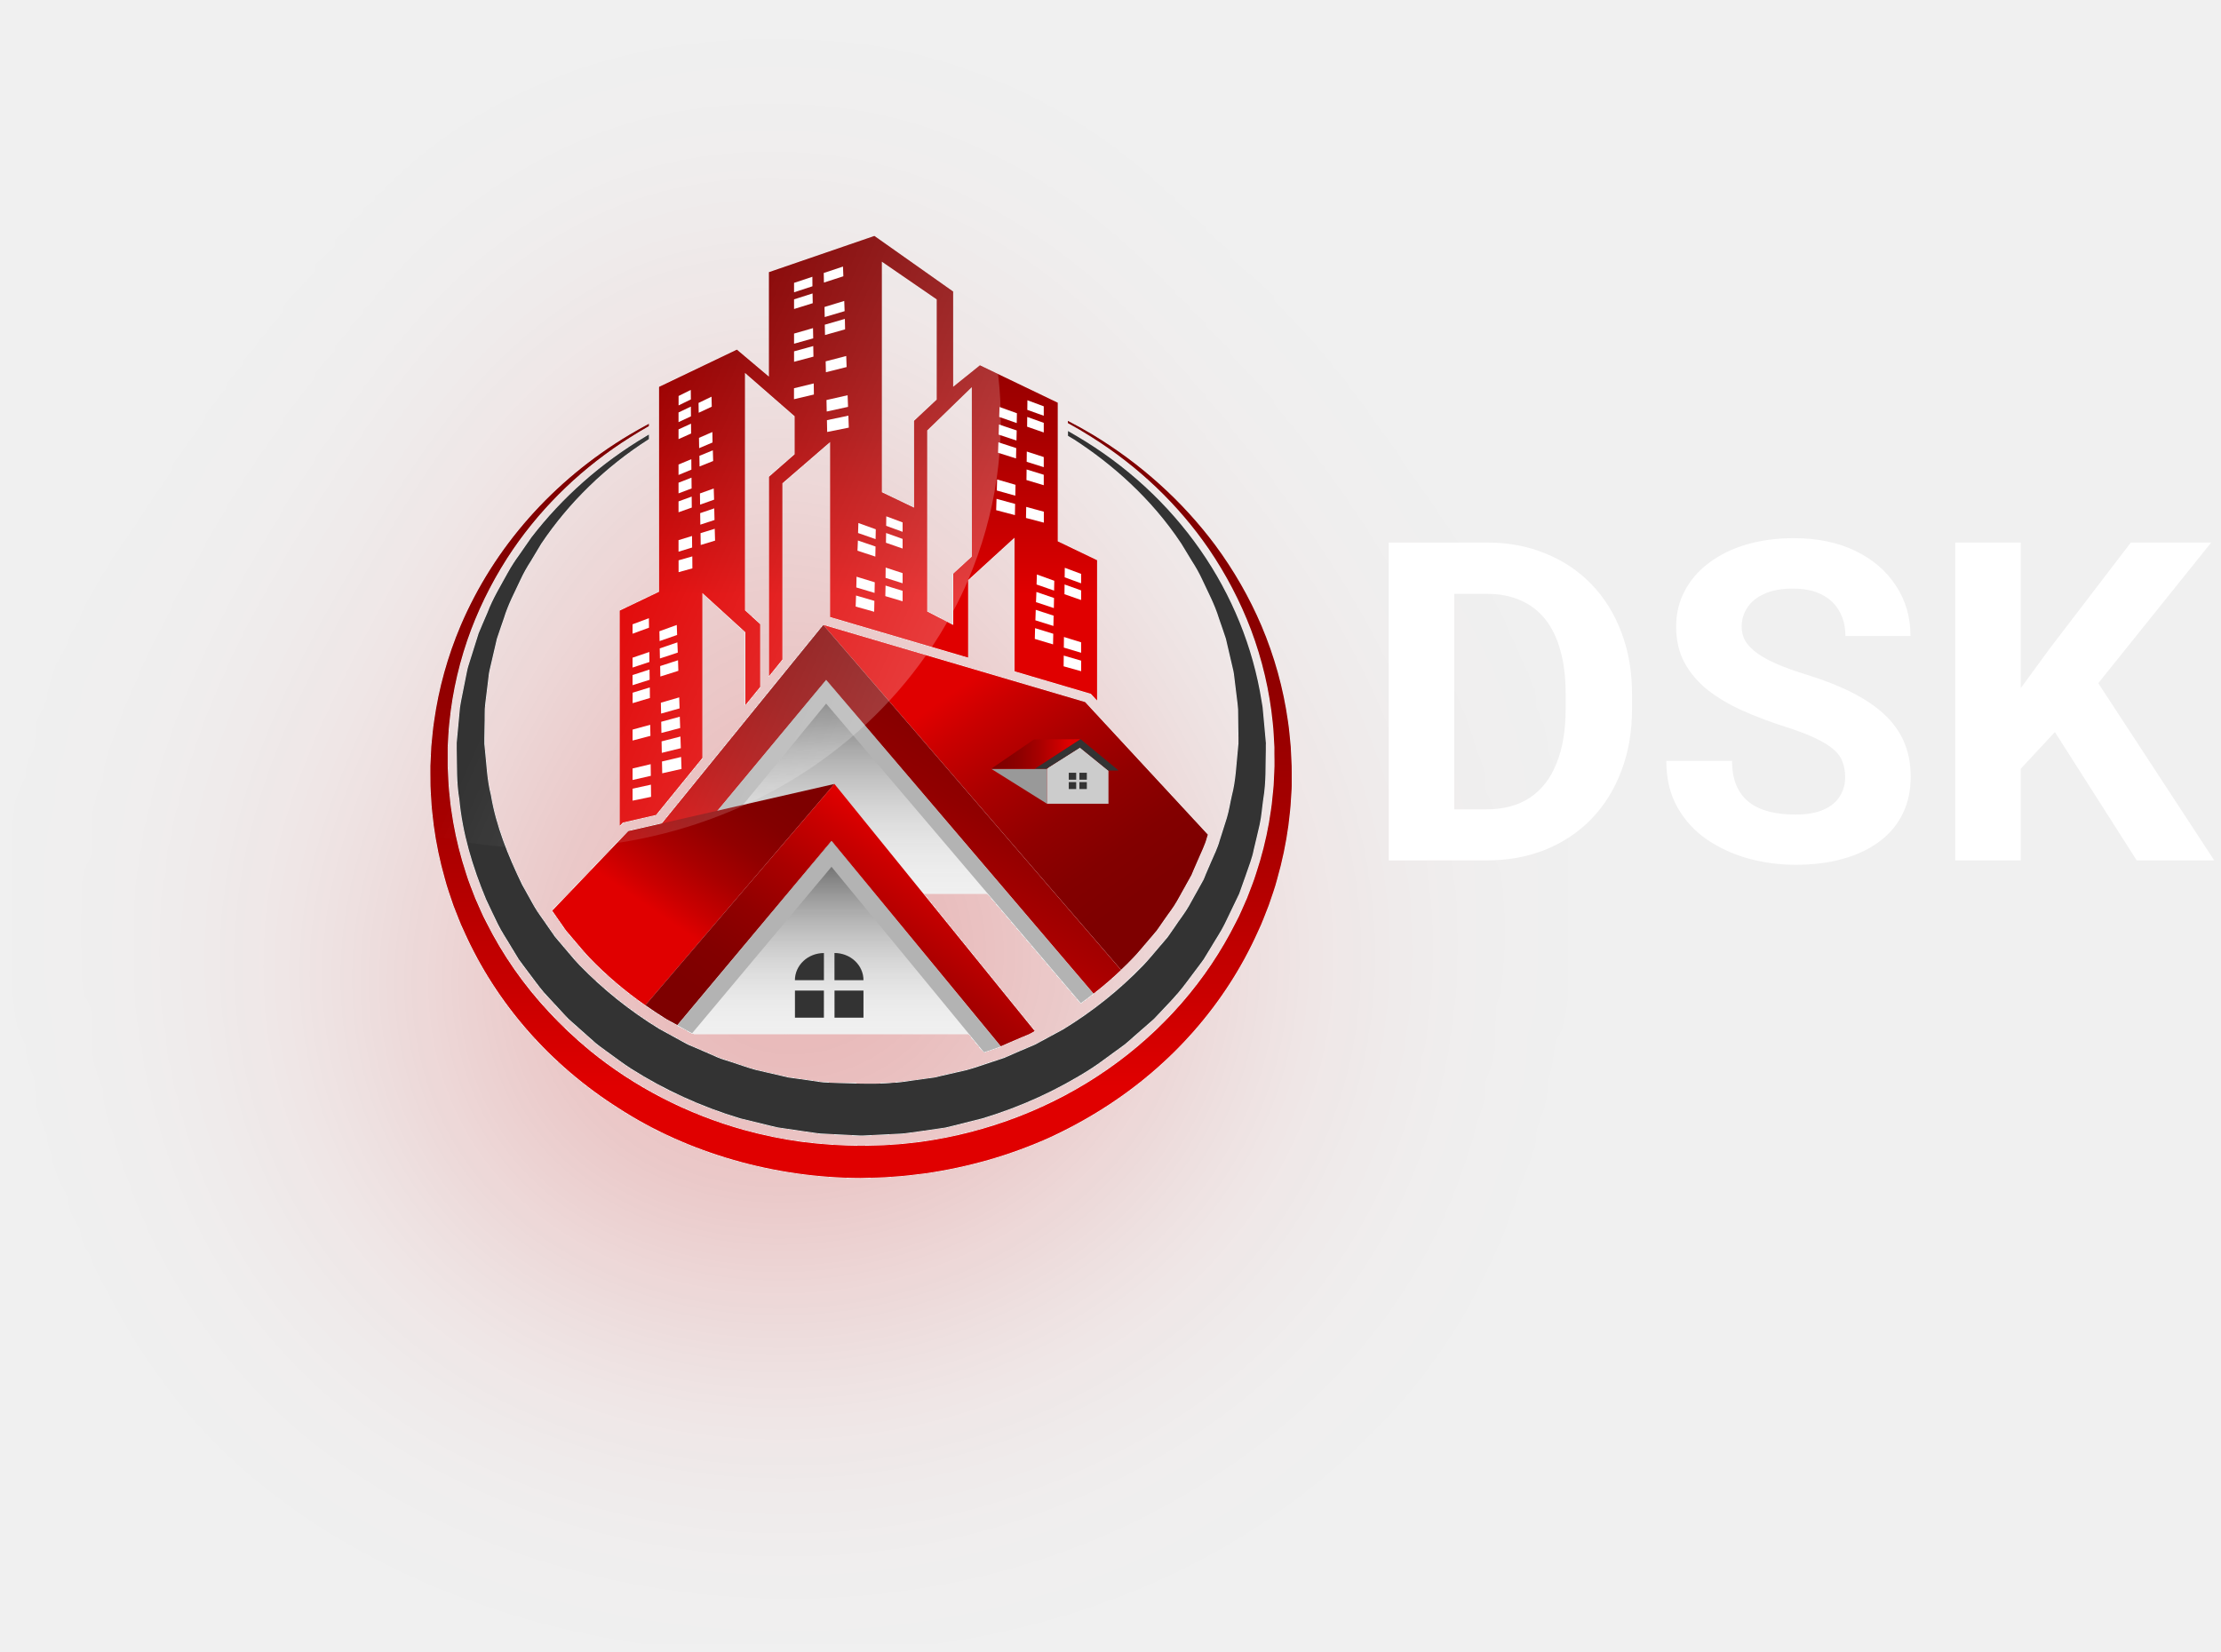
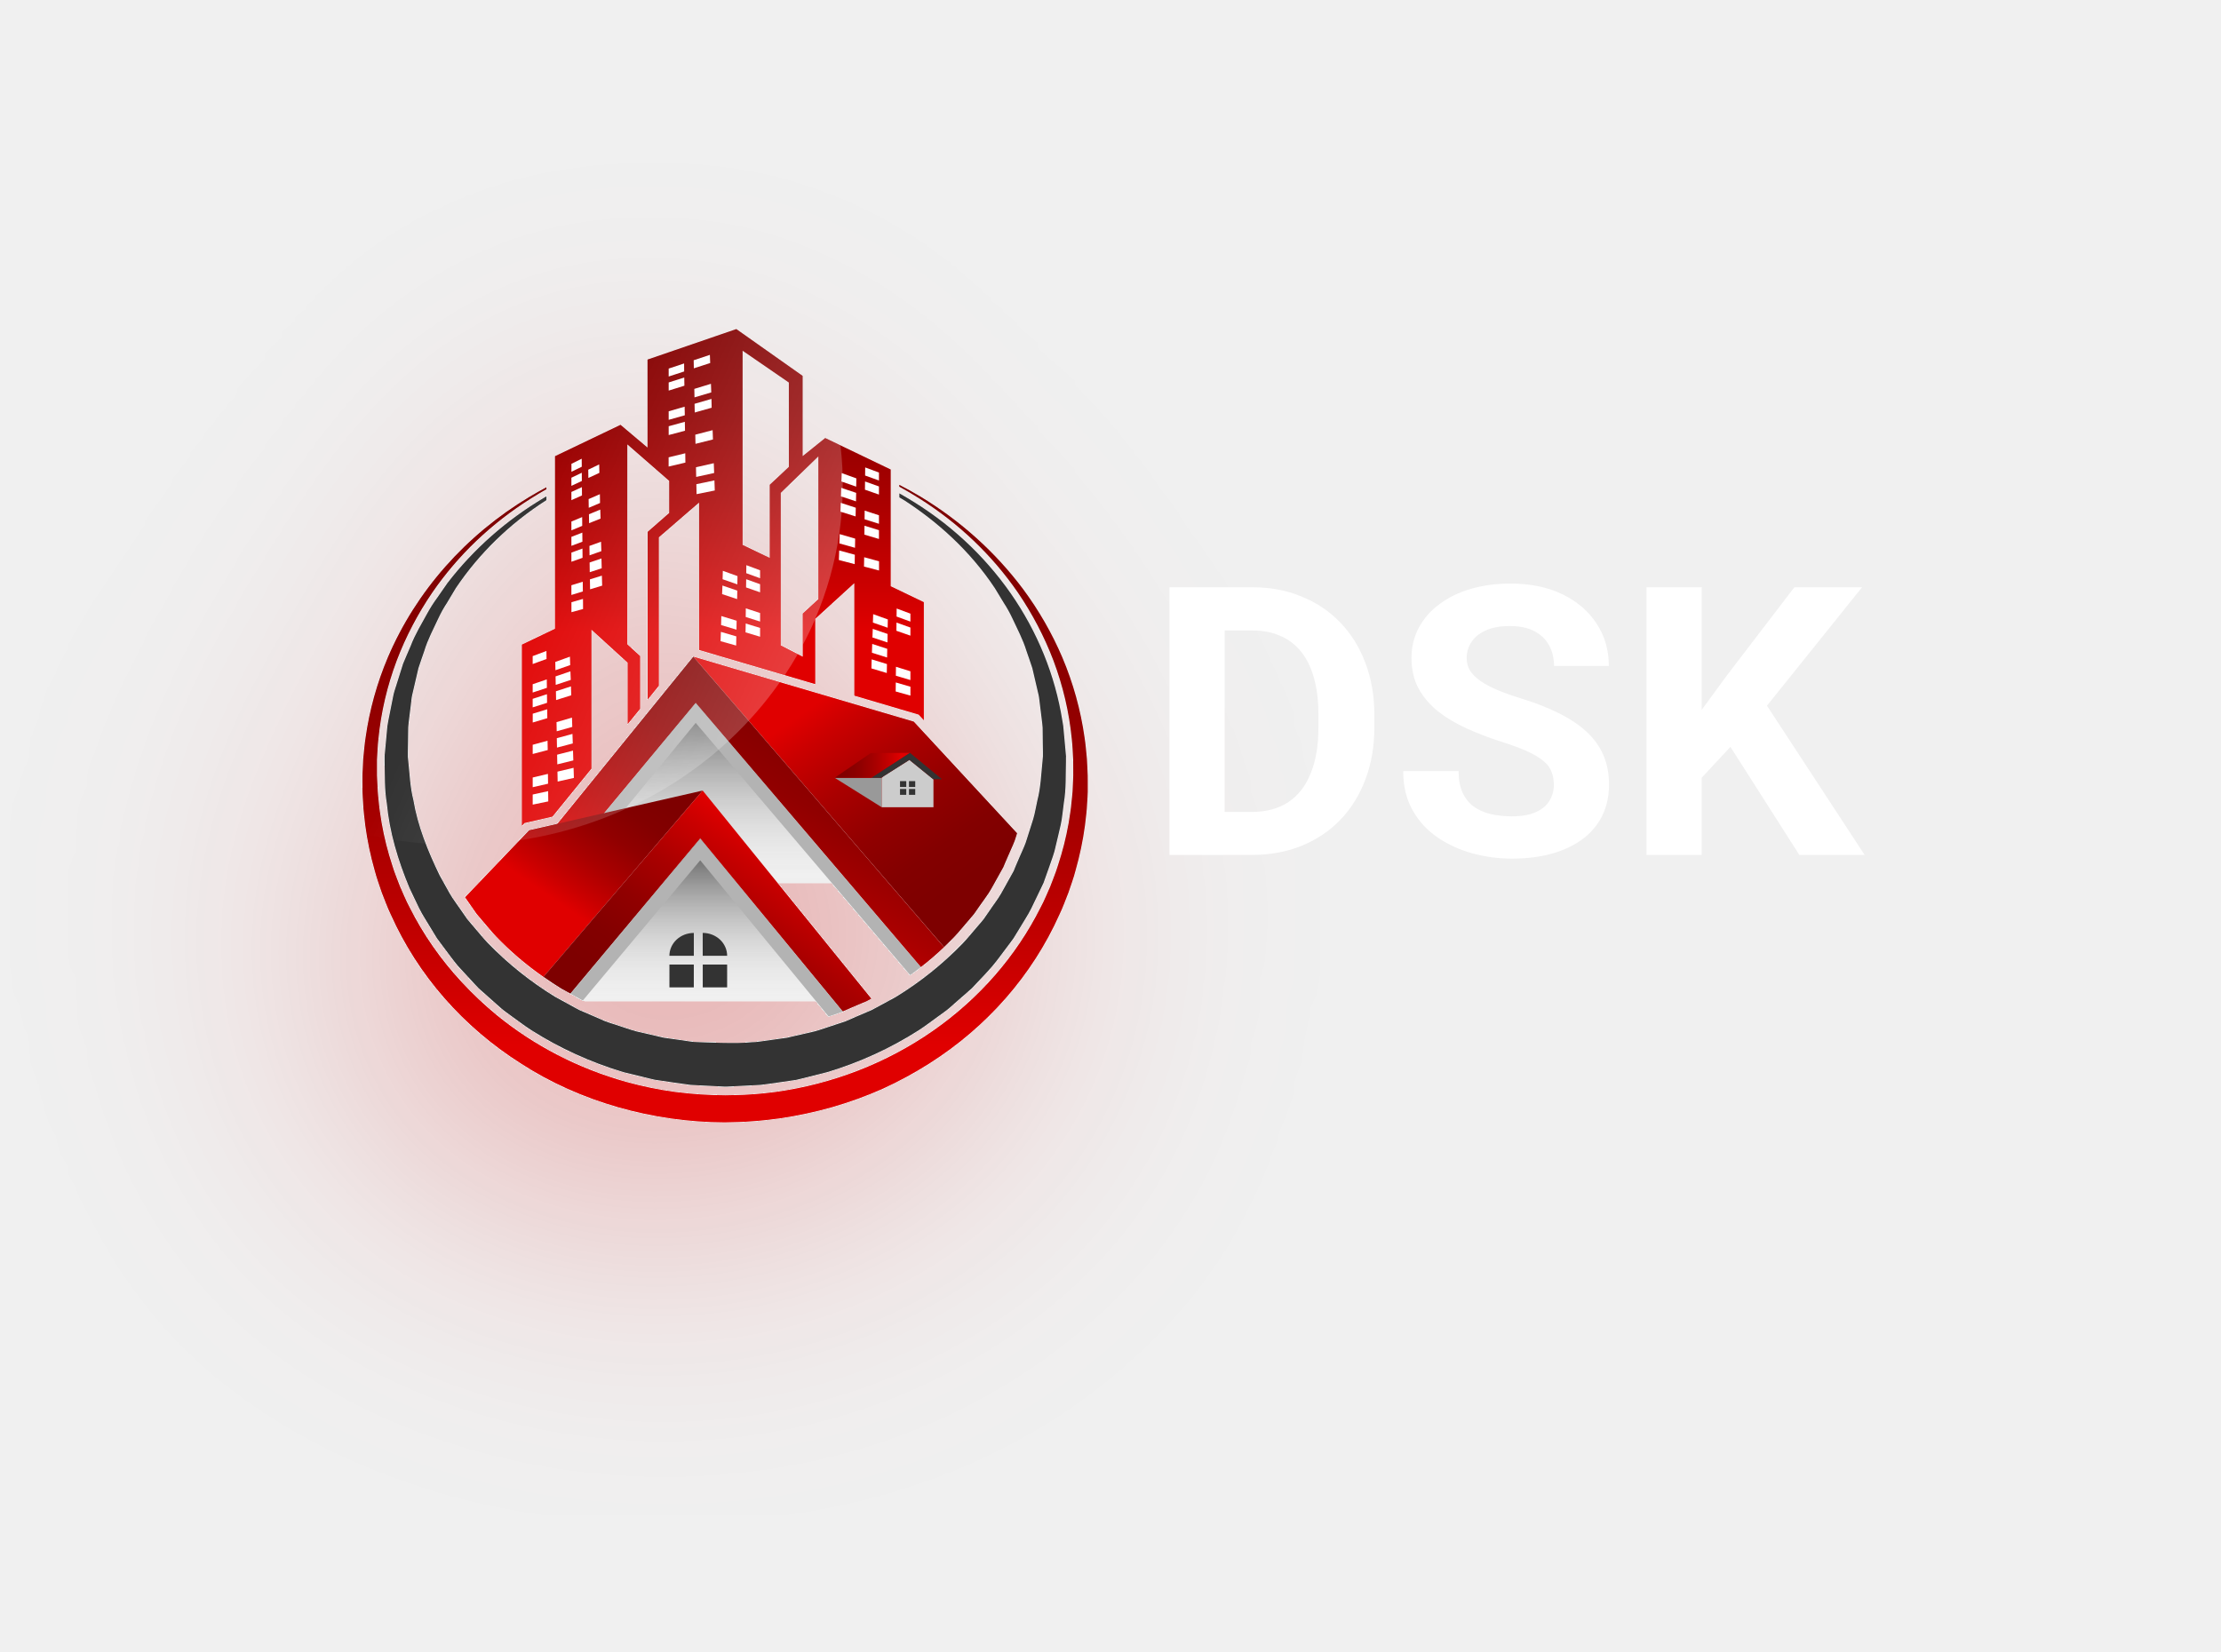
- <svg xmlns="http://www.w3.org/2000/svg" width="160" height="119" viewBox="0 0 160 119" fill="none">
+ <svg xmlns="http://www.w3.org/2000/svg" width="160" height="119" viewBox="0 0 190 119" fill="none">
  <g filter="url(#filter0_d_102_48)">
    <path d="M78.774 71.597C78.246 72.013 77.7 72.409 77.136 72.787L60.419 59.569L50.22 62.026H48.701L59.522 48.999L78.774 71.597Z" fill="url(#paint0_linear_102_48)" />
    <path d="M72.092 75.4L71.998 75.442C71.716 75.556 71.419 75.639 71.129 75.743L70.885 75.823C70.383 75.987 69.888 76.169 69.379 76.305L67.578 76.719L67.129 76.824L66.67 76.886L65.752 77.014L64.834 77.143C64.634 77.174 64.433 77.189 64.231 77.189C63.191 77.339 59.962 77.189 59.962 77.189L59.65 77.174C59.489 77.173 59.327 77.159 59.168 77.133L58.285 77.005L57.401 76.88L56.961 76.821L56.512 76.714L54.712 76.299C54.118 76.148 53.546 75.921 52.961 75.737C52.673 75.638 52.376 75.555 52.093 75.436L51.257 75.068L50.427 74.711L50.008 74.532C49.958 74.508 49.908 74.481 49.86 74.455C49.776 74.41 49.691 74.362 49.607 74.318L48.803 73.876L59.908 60.601L72.092 75.4Z" fill="url(#paint1_linear_102_48)" />
    <path d="M87.013 60.142L86.946 60.355C86.806 60.889 86.544 61.387 86.329 61.901L85.996 62.664L85.835 63.05L85.629 63.42C85.354 63.912 85.081 64.406 84.803 64.903C84.525 65.4 84.16 65.847 83.838 66.323L83.346 67.031C83.166 67.257 82.972 67.472 82.785 67.695C82.399 68.13 82.047 68.591 81.639 69.01C81.353 69.311 81.06 69.599 80.758 69.885L59.311 45.031L78.171 50.588L87.013 60.142Z" fill="url(#paint2_linear_102_48)" />
    <path d="M80.758 69.892C80.128 70.495 79.466 71.064 78.774 71.599L59.516 48.999L48.694 62.026H45.493L59.311 45.031L80.758 69.892Z" fill="url(#paint3_linear_102_48)" />
    <path d="M78.774 71.597C78.475 71.832 78.17 72.061 77.861 72.282L59.515 50.7L50.213 62.026H48.694L59.515 48.999L78.774 71.597Z" fill="#B3B3B3" />
    <path d="M71.403 55.398H75.425V57.917L71.403 55.398Z" fill="#999999" />
    <path d="M79.854 55.523V57.916H75.425V55.398L75.591 55.262L77.796 53.866L79.838 55.523H79.854Z" fill="#CCCCCC" />
    <path d="M77.528 55.684H76.994V56.184H77.528V55.684Z" fill="#333333" />
    <path d="M78.295 55.684H77.761V56.184H78.295V55.684Z" fill="#333333" />
    <path d="M77.528 56.357H76.994V56.857H77.528V56.357Z" fill="#333333" />
    <path d="M78.295 56.357H77.761V56.857H78.295V56.357Z" fill="#333333" />
    <path d="M71.401 55.398H74.549L77.845 53.265L74.493 53.281L71.401 55.398Z" fill="url(#paint4_linear_102_48)" />
    <path d="M74.549 55.398H75.375L75.591 55.262L77.796 53.866L79.838 55.521H80.583L77.845 53.265L74.549 55.398Z" fill="#333333" />
    <path d="M60.112 56.49L46.493 72.436C45.035 71.422 43.688 70.275 42.474 69.01C42.064 68.591 41.712 68.13 41.326 67.695C41.14 67.474 40.947 67.256 40.765 67.033L40.273 66.325C40.112 66.087 39.952 65.855 39.783 65.622L45.267 59.884L60.112 56.49Z" fill="url(#paint5_linear_102_48)" />
    <path d="M74.544 74.299L74.496 74.324C74.362 74.395 74.232 74.475 74.097 74.538L73.676 74.711L72.835 75.07L72.092 75.395L59.901 60.592L48.797 73.867L48.016 73.439C47.498 73.117 46.99 72.781 46.493 72.431L60.112 56.49L74.544 74.299Z" fill="url(#paint6_linear_102_48)" />
    <path d="M72.092 75.4L71.998 75.442C71.716 75.556 71.419 75.639 71.129 75.743L70.885 75.823L59.901 62.459L49.86 74.455C49.776 74.41 49.691 74.362 49.607 74.318L48.803 73.876L59.908 60.601L72.092 75.4Z" fill="#B3B3B3" />
    <path d="M59.355 68.674V70.632H57.265C57.265 70.113 57.485 69.615 57.877 69.248C58.269 68.88 58.8 68.674 59.355 68.674V68.674Z" fill="#333333" />
    <path d="M62.205 70.629H60.115V68.671C60.669 68.671 61.201 68.877 61.593 69.244C61.985 69.612 62.205 70.109 62.205 70.629V70.629Z" fill="#333333" />
    <path d="M59.353 71.379H57.268V73.332H59.353V71.379Z" fill="#333333" />
    <path d="M62.204 71.379H60.118V73.332H62.204V71.379Z" fill="#333333" />
    <path d="M91.19 53.666V53.719V53.826V54.04C91.156 55.19 91.216 56.309 91.007 57.565C90.918 58.167 90.878 58.81 90.745 59.413C90.611 60.015 90.46 60.617 90.317 61.229C90.201 61.845 89.954 62.434 89.754 63.036L89.433 63.94L89.272 64.391L89.065 64.826L88.222 66.579C87.933 67.162 87.558 67.707 87.225 68.278L86.708 69.126C86.516 69.398 86.311 69.662 86.111 69.931C85.701 70.462 85.32 71.019 84.878 71.532C84.436 72.046 83.959 72.538 83.488 73.038C83.369 73.162 83.256 73.291 83.134 73.412L82.745 73.757L81.962 74.439L81.179 75.129C80.914 75.356 80.618 75.547 80.337 75.759C79.766 76.166 79.211 76.603 78.615 76.988C76.199 78.534 73.558 79.746 70.772 80.584L68.637 81.121L68.102 81.25L67.555 81.33L66.461 81.488L65.366 81.638C65.001 81.7 64.631 81.69 64.263 81.718L63.157 81.774L62.602 81.801L62.187 81.821H62.118C62.062 81.825 62.006 81.825 61.95 81.821L59.879 81.718L59.361 81.691C59.181 81.688 59.002 81.672 58.824 81.645L57.699 81.485L56.573 81.319L56.009 81.235L55.472 81.109L53.323 80.584C50.536 79.746 47.891 78.54 45.468 77.003C44.869 76.621 44.313 76.186 43.739 75.779C43.459 75.565 43.165 75.372 42.9 75.145L42.119 74.452L41.342 73.76L40.955 73.416C40.833 73.294 40.72 73.165 40.601 73.041L39.21 71.535C38.768 71.022 38.386 70.465 37.977 69.935C37.778 69.665 37.572 69.4 37.379 69.129L36.862 68.279C36.53 67.709 36.154 67.164 35.866 66.579C35.579 65.995 35.307 65.406 35.029 64.823C34.038 62.455 33.318 60.023 33.092 57.595C32.884 56.39 32.931 55.186 32.903 54.003V53.784V53.618C32.903 53.61 32.903 53.514 32.903 53.514L32.942 53.092C32.968 52.809 32.994 52.527 33.021 52.246L33.098 51.407C33.115 51.123 33.152 50.84 33.209 50.561L33.548 48.856C33.611 48.576 33.649 48.29 33.731 48.02C33.813 47.751 33.9 47.484 33.984 47.218C34.151 46.687 34.317 46.159 34.482 45.635C34.688 45.126 34.915 44.628 35.125 44.129C35.506 43.119 36.074 42.205 36.572 41.289C36.822 40.836 37.102 40.399 37.411 39.98C37.704 39.559 37.994 39.141 38.281 38.727C40.514 35.825 43.319 33.348 46.545 31.431L46.746 31.312V31.642L46.71 31.665C43.615 33.645 40.989 36.2 38.993 39.172L38.233 40.44C37.959 40.859 37.716 41.295 37.506 41.745C37.085 42.656 36.598 43.552 36.299 44.546C36.138 45.034 35.953 45.521 35.796 46.018C35.678 46.52 35.559 47.031 35.44 47.551C35.381 47.808 35.321 48.064 35.26 48.325C35.199 48.585 35.191 48.844 35.153 49.105C35.088 49.623 35.024 50.147 34.96 50.674C34.925 50.946 34.911 51.22 34.916 51.495C34.916 51.775 34.916 52.056 34.905 52.338L34.891 53.186V53.613L34.928 53.978C35.048 55.076 35.08 56.19 35.362 57.291C35.73 59.511 36.599 61.666 37.612 63.756C37.897 64.265 38.183 64.777 38.469 65.293C38.76 65.804 39.136 66.272 39.464 66.766L39.974 67.499C40.162 67.731 40.363 67.951 40.558 68.188C40.955 68.639 41.321 69.115 41.744 69.55C43.447 71.305 45.38 72.85 47.498 74.148C48.046 74.449 48.598 74.751 49.149 75.052C49.287 75.126 49.421 75.202 49.562 75.275L49.998 75.46L50.868 75.836L51.737 76.217C52.03 76.336 52.337 76.421 52.638 76.518C53.244 76.71 53.837 76.937 54.453 77.101L56.319 77.532L56.784 77.642L57.244 77.705L58.158 77.832L59.073 77.967C59.236 77.994 59.4 78.008 59.565 78.009L59.887 78.023C59.887 78.023 63.234 78.173 64.311 78.023C64.52 78.022 64.729 78.007 64.935 77.976L65.888 77.842L66.84 77.71L67.322 77.645L67.787 77.535L69.655 77.106C70.269 76.942 70.864 76.714 71.47 76.523C71.769 76.419 72.078 76.335 72.371 76.222L73.239 75.841L74.11 75.47L74.546 75.284C74.689 75.216 74.824 75.133 74.962 75.062L76.616 74.166C78.737 72.868 80.67 71.319 82.367 69.558C82.79 69.124 83.156 68.647 83.555 68.195C83.75 67.966 83.951 67.743 84.139 67.507L84.648 66.774C84.97 66.28 85.353 65.81 85.644 65.299C85.934 64.789 86.216 64.272 86.5 63.762L86.714 63.378L86.881 62.965L87.225 62.167C87.449 61.634 87.721 61.113 87.868 60.563C88.042 60.018 88.215 59.474 88.386 58.932C88.547 58.392 88.623 57.851 88.748 57.312C89.026 56.267 89.07 55.065 89.185 53.939L89.219 53.561V53.15C89.219 52.876 89.211 52.603 89.206 52.33L89.197 51.52C89.204 51.249 89.19 50.979 89.155 50.71C89.088 50.174 89.023 49.641 88.959 49.112C88.92 48.849 88.907 48.581 88.849 48.322C88.791 48.063 88.729 47.805 88.669 47.549C88.55 47.034 88.431 46.523 88.312 46.016C88.151 45.519 87.976 45.031 87.809 44.543C87.508 43.554 87.02 42.653 86.6 41.742C86.389 41.292 86.146 40.856 85.873 40.437L85.105 39.172C82.944 35.91 80.121 33.449 77.388 31.674C77.227 31.585 77.086 31.494 76.938 31.406V31.059C77.147 31.175 77.354 31.297 77.563 31.422C81.124 33.517 84.157 36.309 86.457 39.606C88.756 42.904 90.267 46.628 90.885 50.523C90.942 50.806 90.98 51.092 90.996 51.379C91.023 51.666 91.049 51.955 91.076 52.246C91.103 52.537 91.127 52.827 91.155 53.12L91.195 53.559C91.196 53.595 91.194 53.631 91.19 53.666Z" fill="#333333" />
    <path d="M93.055 55.675C93.055 55.983 93.055 56.293 93.055 56.604C93.055 56.916 93.019 57.241 93.003 57.56C92.979 58.208 92.889 58.842 92.817 59.485C92.642 60.781 92.373 62.063 92.013 63.325C91.852 63.969 91.613 64.594 91.401 65.233C91.15 65.856 90.928 66.496 90.629 67.111C88.317 72.284 84.445 76.713 79.488 79.856C78.22 80.661 76.892 81.381 75.515 82.01C74.116 82.632 72.671 83.158 71.19 83.583C69.708 84.004 68.196 84.327 66.665 84.548C65.896 84.644 65.126 84.744 64.351 84.789C63.965 84.819 63.578 84.849 63.191 84.854L61.996 84.884C55.85 84.87 49.593 83.108 44.582 79.86C39.62 76.719 35.746 72.289 33.435 67.114C33.136 66.499 32.915 65.859 32.662 65.236C32.452 64.597 32.215 63.971 32.051 63.328C31.69 62.066 31.422 60.782 31.247 59.485C31.177 58.843 31.087 58.206 31.063 57.569C31.045 57.25 31.018 56.932 31.011 56.616C31.005 56.3 31.011 55.984 31.003 55.67V55.185L31.026 54.725L31.069 53.809C31.133 53.19 31.177 52.562 31.272 51.958C31.603 49.604 32.243 47.297 33.178 45.09C35.591 39.432 39.835 34.624 45.315 31.341C45.797 31.053 46.279 30.784 46.747 30.532V30.708C46.308 30.955 45.866 31.219 45.426 31.499C42.05 33.618 39.173 36.363 36.974 39.565C35.735 41.385 34.719 43.33 33.945 45.364C33.128 47.532 32.599 49.787 32.373 52.077C32.305 52.665 32.291 53.247 32.252 53.841C32.252 54.142 32.252 54.451 32.252 54.758V55.21L32.273 55.648C32.286 55.949 32.302 56.25 32.317 56.551C32.331 56.853 32.376 57.154 32.403 57.462C32.45 58.065 32.564 58.676 32.656 59.286C32.873 60.515 33.179 61.729 33.571 62.92C33.752 63.522 34.001 64.111 34.225 64.706C34.489 65.287 34.722 65.885 35.029 66.454C36.199 68.794 37.714 70.969 39.53 72.913C40.447 73.902 41.434 74.833 42.484 75.699C45.702 78.328 49.484 80.279 53.577 81.422C54.946 81.801 56.343 82.088 57.757 82.281C59.186 82.464 60.627 82.559 62.07 82.565L63.113 82.542C63.472 82.542 63.829 82.515 64.186 82.491C64.903 82.456 65.612 82.367 66.322 82.284C71.21 81.611 75.844 79.813 79.808 77.05C83.772 74.288 86.942 70.648 89.036 66.456C89.344 65.888 89.576 65.29 89.84 64.709C90.063 64.107 90.312 63.525 90.494 62.921C90.887 61.733 91.195 60.522 91.413 59.295C91.505 58.685 91.619 58.077 91.664 57.476C91.693 57.175 91.733 56.881 91.753 56.572C91.772 56.264 91.782 55.953 91.796 55.645C91.836 55.054 91.796 54.44 91.807 53.85C91.769 53.247 91.754 52.659 91.687 52.073C91.459 49.782 90.93 47.527 90.113 45.358C89.338 43.325 88.321 41.379 87.082 39.559C84.883 36.357 82.006 33.612 78.631 31.491C78.062 31.129 77.495 30.795 76.93 30.488V30.326C77.529 30.633 78.133 30.969 78.742 31.333C82.195 33.421 85.183 36.117 87.539 39.271C88.881 41.086 90.001 43.037 90.876 45.087C91.811 47.294 92.452 49.6 92.783 51.954C92.878 52.556 92.92 53.174 92.984 53.791C93.003 54.419 93.066 55.033 93.055 55.675Z" fill="url(#paint7_linear_102_48)" />
    <path d="M76.2 39.006V29.017L70.593 26.323L68.663 27.874V21.006L62.991 17L55.392 19.61V27.139L53.085 25.192L47.476 27.877V42.644L44.643 44V59.509L44.87 59.271L47.262 58.723L50.599 54.616V42.729L53.694 45.552V50.811L54.762 49.498V44.98L53.667 43.978V26.871L57.247 29.993V32.737L55.4 34.353V48.718L56.364 47.523V34.822L59.802 31.85V44.46L69.744 47.388V41.798L73.081 38.747V48.371L78.586 49.995L79.033 50.478V40.367L76.2 39.006ZM65.848 36.583L63.528 35.47V18.855L67.483 21.575V28.793L65.848 30.324V36.583ZM70.01 40.111L68.671 41.342V45.034L66.794 44.067V31.017L70.009 27.895L70.01 40.111Z" fill="url(#paint8_linear_102_48)" />
    <path d="M49.77 28.781L48.885 29.213V28.534L49.763 28.096L49.77 28.781ZM49.77 29.297L48.881 29.722V30.418L49.776 29.999L49.77 29.297ZM51.258 28.584L50.323 29.035L50.334 29.743L51.275 29.303L51.258 28.584ZM49.781 30.529L48.881 30.94V31.642L49.787 31.238L49.781 30.529ZM51.319 31.131L50.355 31.55L50.366 32.294L51.331 31.884L51.319 31.131ZM49.803 33.089L48.881 33.472V34.225L49.808 33.841L49.803 33.089ZM51.352 32.449L50.384 32.847L50.395 33.612L51.376 33.219L51.352 32.449ZM49.816 34.419L48.881 34.783V35.551L49.823 35.197L49.816 34.419ZM49.828 35.783L48.881 36.13V36.913L49.836 36.575L49.828 35.783ZM51.417 35.199L50.424 35.557L50.435 36.362L51.443 36.006L51.417 35.199ZM51.453 36.631L50.44 36.977L50.451 37.806L51.474 37.47L51.453 36.631ZM49.853 38.622L48.881 38.923V39.754L49.861 39.453L49.853 38.622ZM51.488 38.102L50.466 38.419L50.479 39.27L51.514 38.956L51.488 38.102ZM49.873 40.092L48.885 40.376V41.229L49.879 40.955L49.873 40.092Z" fill="white" />
    <path d="M46.754 45.231L45.569 45.664V44.986L46.746 44.546L46.754 45.231ZM48.755 45.034L47.503 45.486L47.517 46.194L48.779 45.754L48.755 45.034ZM46.776 46.98L45.569 47.392V48.103L46.784 47.701L46.776 46.98ZM48.797 46.289L47.527 46.722L47.541 47.448L48.828 47.023L48.797 46.289ZM46.791 48.246L45.569 48.642V49.373L46.8 48.984L46.791 48.246ZM48.844 47.576L47.558 47.995L47.572 48.748L48.868 48.338L48.844 47.576ZM46.812 49.534L45.574 49.915V50.668L46.82 50.296L46.812 49.534ZM48.931 50.251L47.609 50.635L47.625 51.419L48.956 51.044L48.931 50.251ZM46.84 52.226L45.571 52.574V53.362L46.857 53.025L46.84 52.226ZM48.972 51.644L47.633 52.01L47.649 52.815L49 52.46L48.972 51.644ZM49.019 53.074L47.66 53.422L47.676 54.249L49.046 53.913L49.019 53.074ZM46.874 55.065L45.571 55.374V56.205L46.886 55.904L46.874 55.065ZM49.067 54.545L47.689 54.872L47.706 55.722L49.096 55.408L49.067 54.545ZM46.892 56.542L45.571 56.83V57.694L46.903 57.419L46.892 56.542Z" fill="white" />
    <path d="M74.015 28.841L75.192 29.279V29.958L74.007 29.534L74.015 28.841ZM73.993 30.746L75.192 31.163V30.469L74.001 30.043L73.993 30.746ZM71.981 30.044L73.245 30.485L73.258 29.778L72.006 29.326L71.981 30.044ZM71.941 31.318L73.227 31.743L73.242 31.017L71.965 30.588L71.941 31.318ZM73.962 33.276L75.192 33.664V32.934L73.97 32.536L73.962 33.276ZM71.898 32.625L73.194 33.033L73.21 32.29L71.924 31.871L71.898 32.625ZM73.946 34.591L75.192 34.963V34.21L73.956 33.829L73.946 34.591ZM71.809 35.344L73.142 35.718L73.157 34.934L71.834 34.548L71.809 35.344ZM73.912 37.324L75.198 37.661V36.872L73.928 36.526L73.912 37.324ZM71.763 36.762L73.115 37.117L73.129 36.312L71.79 35.946L71.763 36.762Z" fill="white" />
    <path d="M63.848 37.205L65.023 37.643V38.322L63.839 37.89L63.848 37.205ZM63.824 39.11L65.023 39.527V38.833L63.834 38.407L63.824 39.11ZM61.815 38.408L63.077 38.848L63.091 38.14L61.837 37.688L61.815 38.408ZM61.773 39.682L63.059 40.107L63.073 39.381L61.803 38.947L61.773 39.682ZM63.794 41.64L65.023 42.028V41.298L63.803 40.9L63.794 41.64ZM63.778 42.955L65.023 43.327V42.574L63.795 42.197L63.778 42.955ZM61.688 42.33L63.003 42.723L63.017 41.958L61.705 41.557L61.688 42.33ZM61.642 43.708L62.975 44.082L62.991 43.298L61.67 42.912L61.642 43.708Z" fill="white" />
    <path d="M76.707 40.914L77.883 41.352V42.033L76.698 41.601L76.707 40.914ZM76.684 42.818L77.883 43.236V42.542L76.692 42.116L76.684 42.818ZM74.674 42.117L75.936 42.557L75.951 41.849L74.697 41.397L74.674 42.117ZM74.633 43.391L75.919 43.816L75.932 43.09L74.663 42.656L74.633 43.391ZM74.589 44.698L75.887 45.106L75.901 44.363L74.615 43.944L74.589 44.698ZM76.637 46.664L77.883 47.036V46.283L76.647 45.9L76.637 46.664ZM74.547 46.039L75.862 46.432L75.877 45.667L74.567 45.265L74.547 46.039ZM76.623 48.013L77.885 48.367V47.605L76.632 47.24L76.623 48.013Z" fill="white" />
    <path d="M58.528 20.629L57.204 21.061V20.382L58.523 19.944L58.528 20.629ZM60.729 19.208L59.342 19.67L59.356 20.36L60.755 19.908L60.729 19.208ZM58.536 21.146L57.204 21.57V22.266L58.549 21.848L58.536 21.146ZM60.819 21.686L59.397 22.12L59.413 22.846L60.847 22.421L60.819 21.686ZM58.569 23.644L57.204 24.037V24.768L58.583 24.379L58.569 23.644ZM60.864 22.979L59.417 23.397L59.434 24.141L60.88 23.732L60.864 22.979ZM58.586 24.936L57.204 25.317V26.07L58.601 25.698L58.586 24.936ZM60.962 25.653L59.48 26.038L59.498 26.822L60.991 26.448L60.962 25.653ZM58.622 27.63L57.199 27.977V28.766L58.633 28.428L58.622 27.63ZM61.062 28.48L59.54 28.826L59.557 29.654L61.093 29.318L61.062 28.48ZM61.117 29.951L59.572 30.276L59.589 31.127L61.147 30.814L61.117 29.951Z" fill="white" />
    <path d="M36.416 61.029C35.477 60.954 34.55 60.844 33.633 60.699C33.374 59.678 33.193 58.641 33.092 57.597C32.884 56.392 32.931 55.187 32.904 54.005V53.785V53.619C32.904 53.612 32.904 53.516 32.904 53.516L32.942 53.094C32.968 52.811 32.994 52.529 33.021 52.248L33.098 51.409C33.115 51.125 33.152 50.842 33.209 50.562L33.548 48.858C33.611 48.578 33.65 48.291 33.731 48.022C33.813 47.752 33.9 47.486 33.984 47.219C34.151 46.688 34.317 46.161 34.482 45.636C34.688 45.127 34.915 44.629 35.125 44.131C35.506 43.12 36.074 42.206 36.572 41.291C36.822 40.838 37.102 40.401 37.411 39.982C37.704 39.56 37.994 39.142 38.281 38.729C40.514 35.826 43.319 33.349 46.545 31.433L46.746 31.314V31.642L46.71 31.665C43.615 33.645 40.989 36.2 38.993 39.172L38.233 40.44C37.959 40.859 37.716 41.295 37.506 41.745C37.085 42.656 36.598 43.552 36.299 44.546C36.138 45.034 35.953 45.521 35.796 46.017C35.678 46.52 35.559 47.031 35.44 47.551C35.381 47.808 35.322 48.064 35.26 48.325C35.199 48.585 35.191 48.844 35.153 49.105C35.088 49.623 35.024 50.147 34.96 50.674C34.925 50.946 34.911 51.22 34.916 51.495C34.916 51.775 34.916 52.056 34.905 52.338L34.891 53.186V53.613L34.928 53.978C35.048 55.076 35.08 56.19 35.362 57.291C35.586 58.565 35.939 59.817 36.416 61.029V61.029ZM32.646 59.294C32.555 58.684 32.441 58.078 32.394 57.47C32.367 57.169 32.325 56.868 32.307 56.559C32.289 56.25 32.276 55.957 32.264 55.655L32.243 55.217V54.765C32.243 54.464 32.243 54.153 32.243 53.848C32.281 53.255 32.296 52.672 32.363 52.085C32.59 49.795 33.118 47.54 33.936 45.371C34.709 43.338 35.725 41.392 36.965 39.572C39.165 36.365 42.045 33.614 45.426 31.491C45.866 31.211 46.308 30.948 46.747 30.701V30.525C46.273 30.776 45.794 31.046 45.315 31.333C39.834 34.617 35.588 39.426 33.175 45.085C32.24 47.293 31.6 49.6 31.268 51.954C31.174 52.556 31.13 53.186 31.066 53.805L31.023 54.72L31 55.181V55.666C31 55.979 31 56.295 31.008 56.612C31.016 56.928 31.042 57.246 31.059 57.565C31.082 58.202 31.174 58.839 31.244 59.48C31.281 59.738 31.323 59.995 31.365 60.255C31.876 60.37 32.392 60.477 32.911 60.571C32.815 60.148 32.728 59.72 32.646 59.294ZM47.684 59.33L45.262 59.884L44.435 60.748C48.95 60.066 53.263 58.511 57.1 56.18C60.937 53.85 64.213 50.796 66.719 47.213L59.311 45.031L47.684 59.33ZM55.392 19.61L62.991 17L68.657 21.006V27.877L70.586 26.326L71.901 26.959C72.492 31.994 71.751 37.089 69.744 41.793V41.793V41.801C69.422 42.558 69.066 43.3 68.676 44.027V41.342L70.015 40.111V27.895L66.8 31.017V44.067L68.247 44.813C67.896 45.427 67.524 46.03 67.131 46.62L59.808 44.46V31.85L56.371 34.822V47.519L55.406 48.713V34.353L57.254 32.741V29.993L53.667 26.871V43.978L54.762 44.983V49.501L53.694 50.814V45.552L50.599 42.729V54.616L47.262 58.723L44.87 59.271L44.643 59.509V44.007L47.475 42.652V27.877L53.085 25.182L55.392 27.129V19.61ZM63.528 35.47L65.848 36.583V30.324L67.483 28.793V21.575L63.528 18.855V35.47Z" fill="url(#paint9_linear_102_48)" />
  </g>
  <path d="M107.078 62H102.09L102.122 58.319H107.078C108.315 58.319 109.359 58.041 110.208 57.485C111.058 56.918 111.698 56.095 112.128 55.015C112.568 53.934 112.788 52.629 112.788 51.097V49.98C112.788 48.806 112.663 47.773 112.411 46.881C112.17 45.99 111.808 45.24 111.325 44.631C110.843 44.023 110.25 43.567 109.548 43.263C108.845 42.948 108.037 42.791 107.125 42.791H101.996V39.094H107.125C108.656 39.094 110.056 39.356 111.325 39.88C112.605 40.394 113.711 41.134 114.645 42.099C115.578 43.063 116.297 44.217 116.8 45.56C117.314 46.892 117.571 48.376 117.571 50.012V51.097C117.571 52.723 117.314 54.207 116.8 55.55C116.297 56.892 115.578 58.046 114.645 59.011C113.722 59.965 112.615 60.705 111.325 61.229C110.046 61.743 108.63 62 107.078 62ZM104.765 39.094V62H100.045V39.094H104.765ZM132.926 56.006C132.926 55.597 132.863 55.23 132.737 54.905C132.622 54.569 132.402 54.265 132.076 53.992C131.751 53.709 131.295 53.431 130.708 53.158C130.12 52.886 129.36 52.602 128.427 52.309C127.388 51.973 126.402 51.596 125.469 51.176C124.546 50.757 123.728 50.269 123.015 49.713C122.312 49.147 121.756 48.491 121.347 47.746C120.948 47.002 120.749 46.136 120.749 45.151C120.749 44.196 120.959 43.331 121.378 42.555C121.798 41.768 122.385 41.097 123.14 40.541C123.896 39.975 124.787 39.539 125.815 39.235C126.853 38.931 127.991 38.779 129.229 38.779C130.917 38.779 132.391 39.083 133.65 39.691C134.908 40.3 135.884 41.134 136.576 42.193C137.279 43.252 137.63 44.464 137.63 45.827H132.942C132.942 45.156 132.8 44.569 132.517 44.065C132.244 43.551 131.825 43.147 131.258 42.854C130.702 42.56 130 42.413 129.15 42.413C128.332 42.413 127.65 42.539 127.105 42.791C126.56 43.032 126.151 43.362 125.878 43.782C125.605 44.191 125.469 44.652 125.469 45.166C125.469 45.554 125.563 45.906 125.752 46.22C125.951 46.535 126.245 46.829 126.633 47.101C127.021 47.374 127.498 47.631 128.065 47.872C128.631 48.114 129.287 48.349 130.031 48.58C131.279 48.958 132.375 49.383 133.319 49.855C134.274 50.327 135.071 50.856 135.711 51.444C136.35 52.031 136.833 52.697 137.158 53.442C137.483 54.186 137.646 55.031 137.646 55.974C137.646 56.971 137.452 57.862 137.064 58.649C136.676 59.436 136.114 60.102 135.38 60.647C134.646 61.192 133.77 61.607 132.753 61.89C131.736 62.173 130.598 62.315 129.339 62.315C128.206 62.315 127.089 62.168 125.988 61.874C124.887 61.57 123.885 61.114 122.983 60.505C122.092 59.897 121.378 59.121 120.843 58.177C120.309 57.233 120.041 56.116 120.041 54.826H124.777C124.777 55.539 124.887 56.142 125.107 56.635C125.327 57.128 125.637 57.527 126.035 57.831C126.444 58.135 126.927 58.355 127.483 58.492C128.049 58.628 128.668 58.696 129.339 58.696C130.157 58.696 130.828 58.581 131.353 58.35C131.888 58.119 132.281 57.799 132.533 57.39C132.795 56.981 132.926 56.52 132.926 56.006ZM145.575 39.094V62H140.855V39.094H145.575ZM159.294 39.094L150.216 50.405L144.977 56.037L144.127 51.569L147.667 46.724L153.504 39.094H159.294ZM153.929 62L147.18 51.412L150.672 48.486L159.514 62H153.929Z" fill="white" />
  <defs>
    <filter id="filter0_d_102_48" x="0.85" y="0.572" width="112.056" height="117.884" filterUnits="userSpaceOnUse" color-interpolation-filters="sRGB">
      <feFlood flood-opacity="0" result="BackgroundImageFix" />
      <feColorMatrix in="SourceAlpha" type="matrix" values="0 0 0 0 0 0 0 0 0 0 0 0 0 0 0 0 0 0 127 0" result="hardAlpha" />
      <feOffset dx="-5.15" dy="8.572" />
      <feGaussianBlur stdDeviation="12.5" />
      <feComposite in2="hardAlpha" operator="out" />
      <feColorMatrix type="matrix" values="0 0 0 0 0.816 0 0 0 0 0.004 0 0 0 0 0.004 0 0 0 0.3 0" />
      <feBlend mode="normal" in2="BackgroundImageFix" result="effect1_dropShadow_102_48" />
      <feBlend mode="normal" in="SourceGraphic" in2="effect1_dropShadow_102_48" result="shape" />
    </filter>
    <linearGradient id="paint0_linear_102_48" x1="63.734" y1="48.29" x2="63.734" y2="68.314" gradientUnits="userSpaceOnUse">
      <stop stop-color="#4D4D4D" />
      <stop offset="0.81" stop-color="#E6E6E6" stop-opacity="0" />
    </linearGradient>
    <linearGradient id="paint1_linear_102_48" x1="60.445" y1="60.596" x2="60.445" y2="77.249" gradientUnits="userSpaceOnUse">
      <stop stop-color="#4D4D4D" />
      <stop offset="0.84" stop-color="#E6E6E6" stop-opacity="0" />
    </linearGradient>
    <linearGradient id="paint2_linear_102_48" x1="82.539" y1="64.283" x2="69.599" y2="45.887" gradientUnits="userSpaceOnUse">
      <stop stop-color="#7E0000" />
      <stop offset="0.16" stop-color="#830000" />
      <stop offset="0.35" stop-color="#910000" />
      <stop offset="0.55" stop-color="#A90000" />
      <stop offset="0.76" stop-color="#CA0000" />
      <stop offset="0.88" stop-color="#E00000" />
    </linearGradient>
    <linearGradient id="paint3_linear_102_48" x1="73.742" y1="50.267" x2="60.54" y2="72.505" gradientUnits="userSpaceOnUse">
      <stop stop-color="#7E0000" />
      <stop offset="0.16" stop-color="#830000" />
      <stop offset="0.35" stop-color="#910000" />
      <stop offset="0.55" stop-color="#A90000" />
      <stop offset="0.76" stop-color="#CA0000" />
      <stop offset="0.88" stop-color="#E00000" />
    </linearGradient>
    <linearGradient id="paint4_linear_102_48" x1="77.845" y1="54.332" x2="71.401" y2="54.332" gradientUnits="userSpaceOnUse">
      <stop offset="0.12" stop-color="#E00000" />
      <stop offset="0.24" stop-color="#CA0000" />
      <stop offset="0.45" stop-color="#A90000" />
      <stop offset="0.65" stop-color="#910000" />
      <stop offset="0.84" stop-color="#830000" />
      <stop offset="1" stop-color="#7E0000" />
    </linearGradient>
    <linearGradient id="paint5_linear_102_48" x1="54.003" y1="55.847" x2="46.322" y2="67.078" gradientUnits="userSpaceOnUse">
      <stop stop-color="#7E0000" />
      <stop offset="0.16" stop-color="#830000" />
      <stop offset="0.35" stop-color="#910000" />
      <stop offset="0.55" stop-color="#A90000" />
      <stop offset="0.76" stop-color="#CA0000" />
      <stop offset="0.88" stop-color="#E00000" />
    </linearGradient>
    <linearGradient id="paint6_linear_102_48" x1="70.422" y1="61.015" x2="58.851" y2="77.464" gradientUnits="userSpaceOnUse">
      <stop offset="0.12" stop-color="#E00000" />
      <stop offset="0.24" stop-color="#CA0000" />
      <stop offset="0.45" stop-color="#A90000" />
      <stop offset="0.65" stop-color="#910000" />
      <stop offset="0.84" stop-color="#830000" />
      <stop offset="1" stop-color="#7E0000" />
    </linearGradient>
    <linearGradient id="paint7_linear_102_48" x1="62.027" y1="84.884" x2="62.027" y2="30.33" gradientUnits="userSpaceOnUse">
      <stop offset="0.12" stop-color="#E00000" />
      <stop offset="0.24" stop-color="#CA0000" />
      <stop offset="0.45" stop-color="#A90000" />
      <stop offset="0.65" stop-color="#910000" />
      <stop offset="0.84" stop-color="#830000" />
      <stop offset="1" stop-color="#7E0000" />
    </linearGradient>
    <linearGradient id="paint8_linear_102_48" x1="61.839" y1="12.829" x2="61.839" y2="46.971" gradientUnits="userSpaceOnUse">
      <stop stop-color="#7E0000" />
      <stop offset="0.16" stop-color="#830000" />
      <stop offset="0.35" stop-color="#910000" />
      <stop offset="0.55" stop-color="#A90000" />
      <stop offset="0.76" stop-color="#CA0000" />
      <stop offset="0.88" stop-color="#E00000" />
    </linearGradient>
    <linearGradient id="paint9_linear_102_48" x1="33.125" y1="33.169" x2="68.431" y2="48.802" gradientUnits="userSpaceOnUse">
      <stop offset="0.24" stop-color="white" stop-opacity="0" />
      <stop offset="1" stop-color="white" stop-opacity="0.25" />
    </linearGradient>
  </defs>
</svg>
